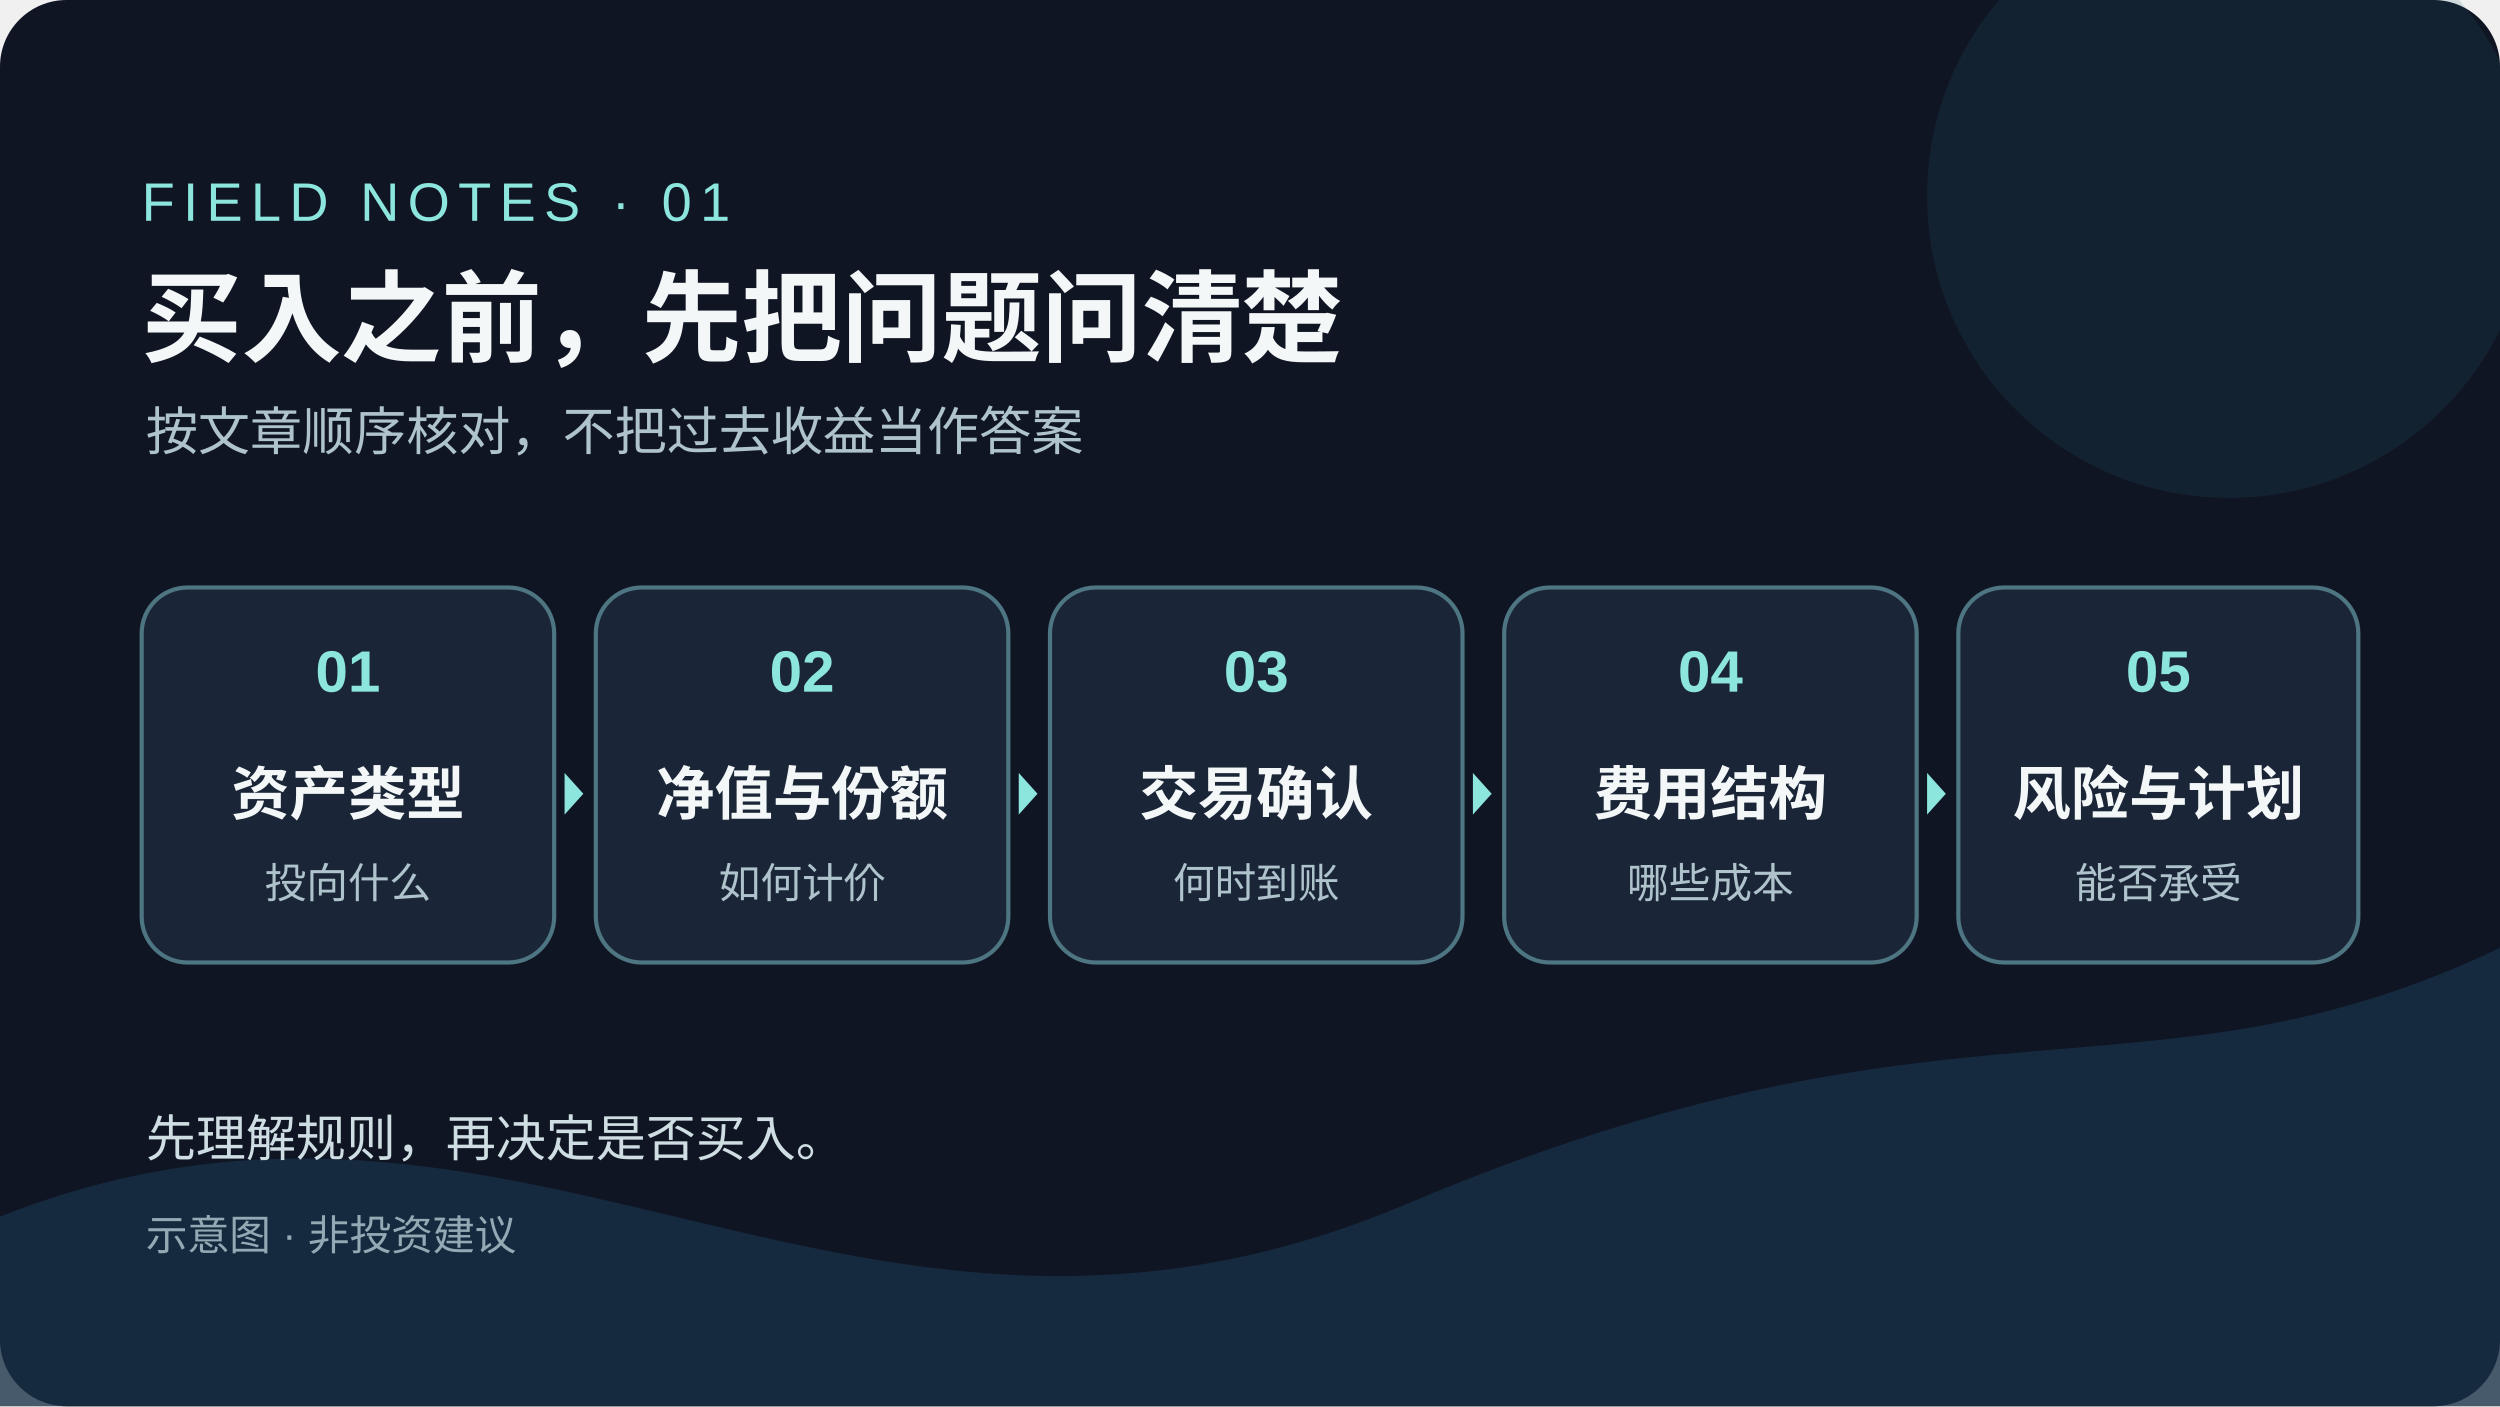
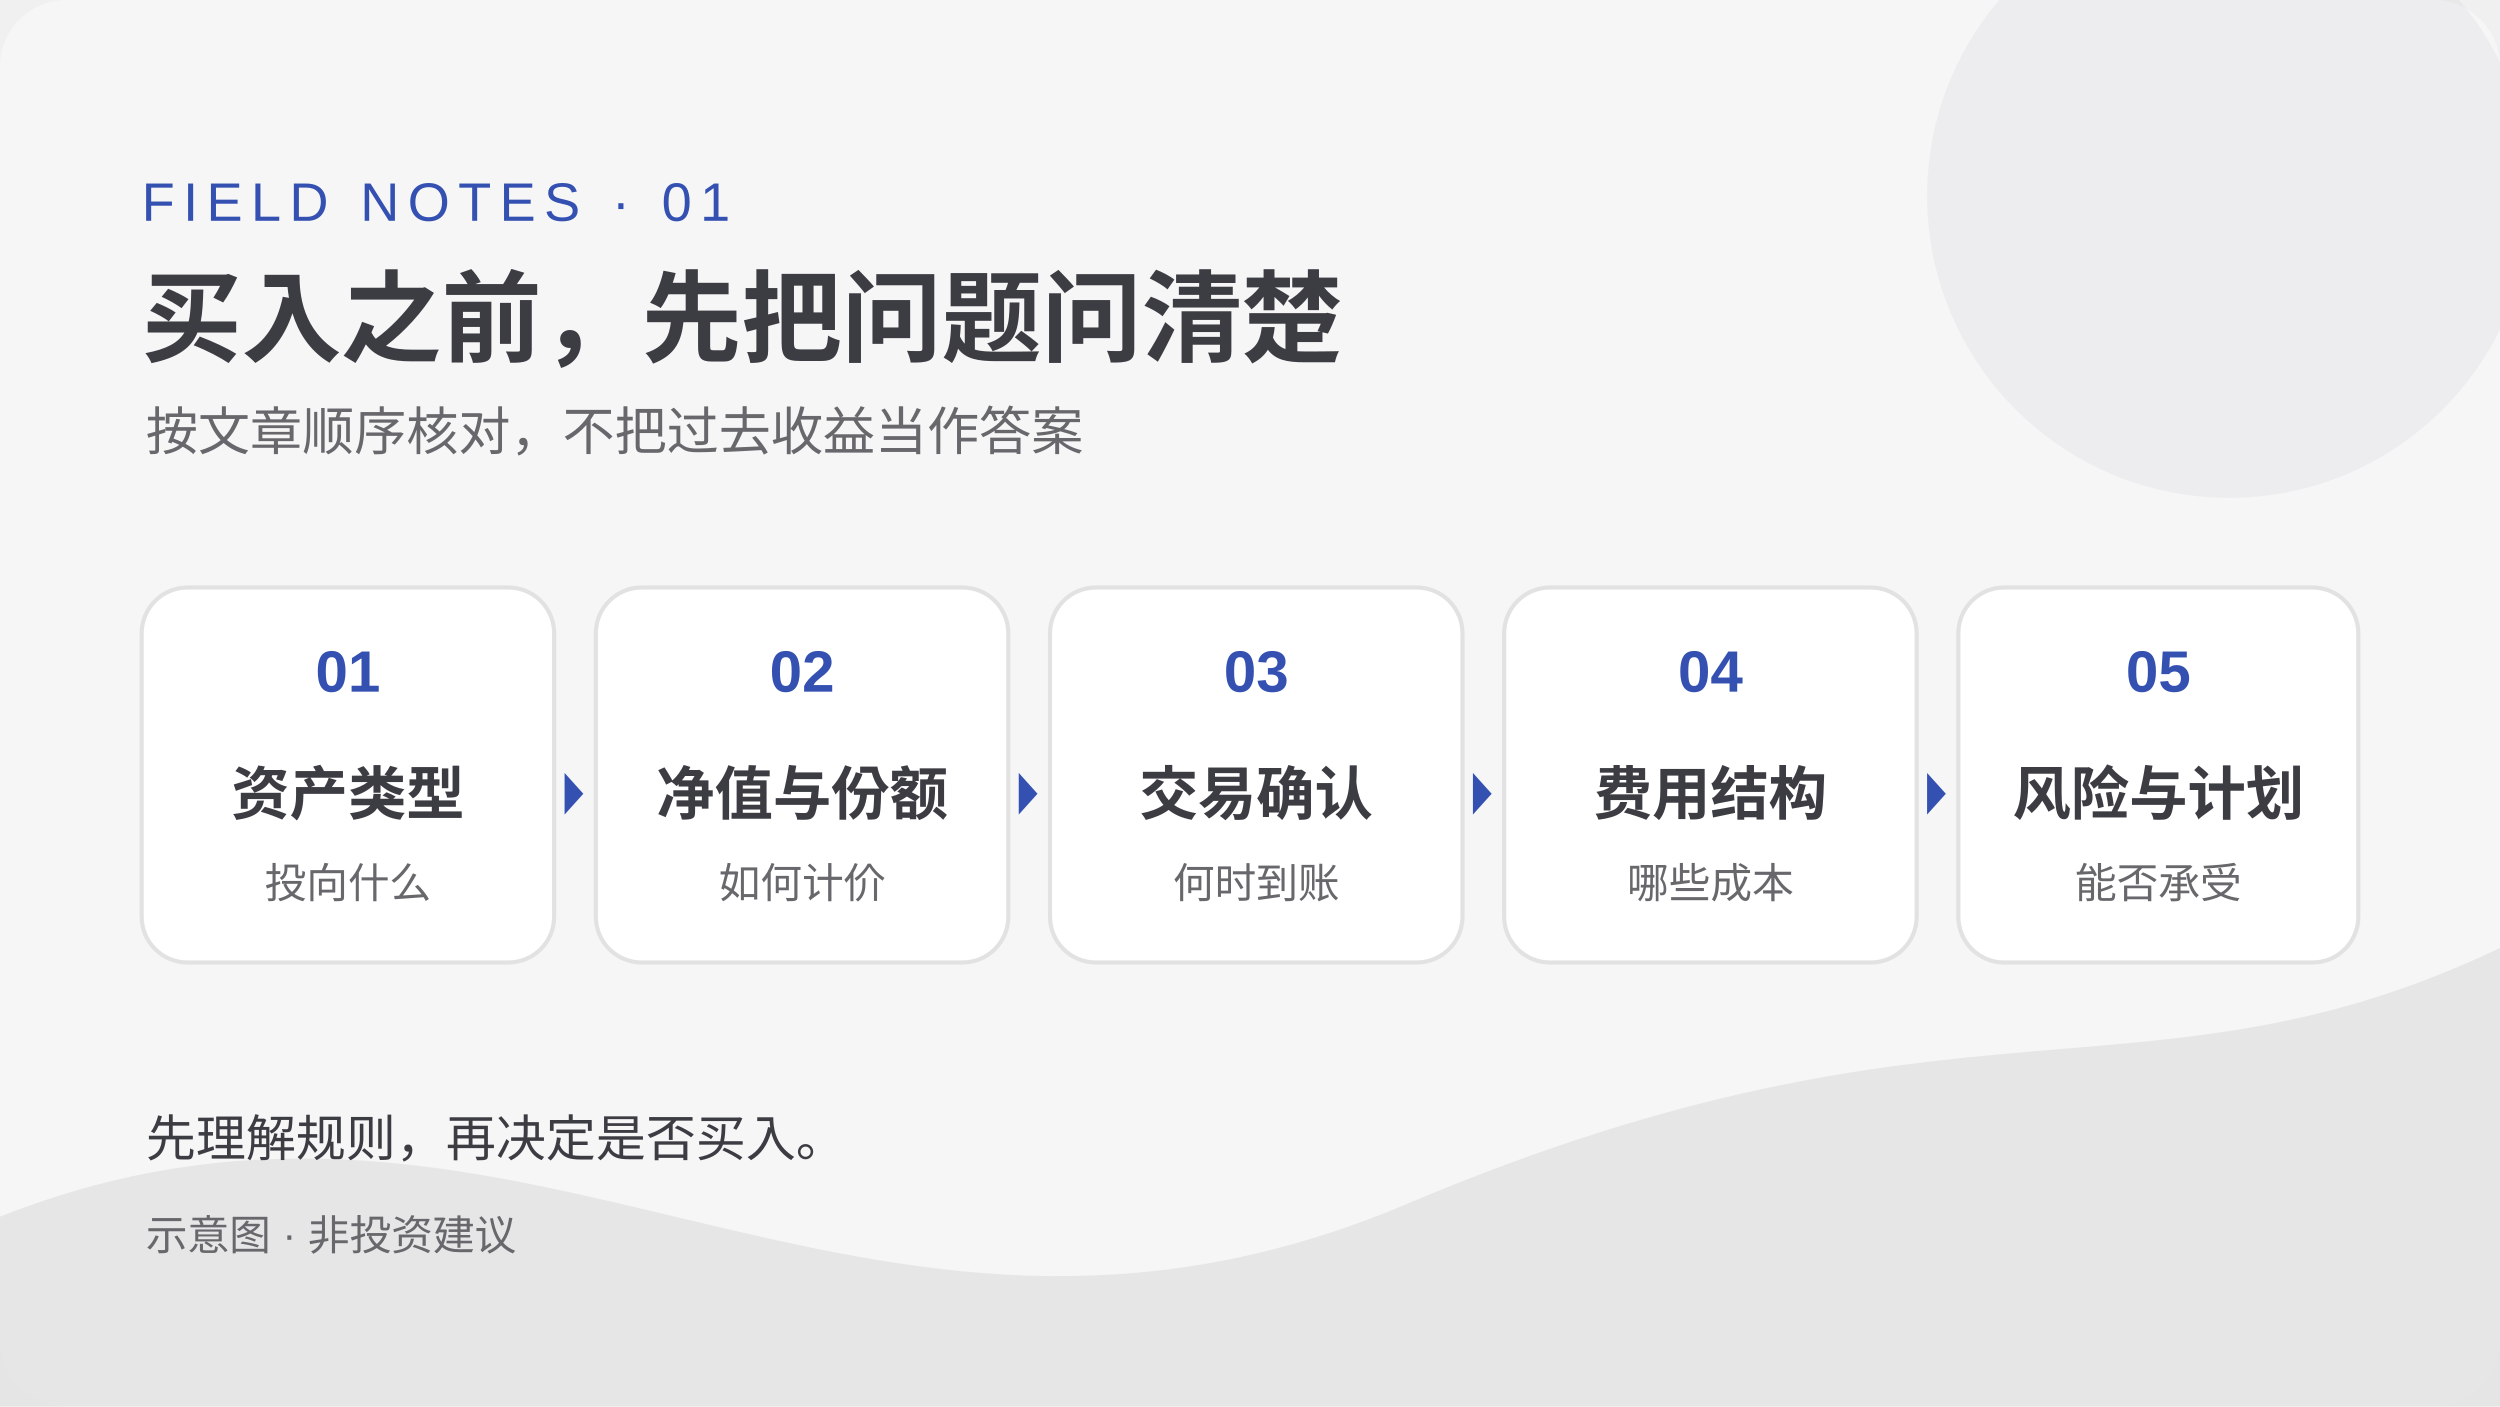
<svg xmlns="http://www.w3.org/2000/svg" width="1200" height="675" viewBox="0 0 1200 675" role="img" aria-labelledby="title description">
-   <rect width="1200" height="675" rx="32" fill="#101524" />
-   <path d="M0 584 C250 485 410 690 675 578 S1030 536 1200 455 V675 H0Z" fill="#173047" opacity=".78" />
-   <circle cx="1070" cy="94" r="145" fill="#286572" opacity=".16" />
-   <text x="68" y="106" fill="#8ce6de" font-size="26" font-family="Arial, PingFang SC, sans-serif" letter-spacing="4">FIELD NOTES · 01</text>
-   <text x="68" y="170" fill="#f4f7f8" font-size="48" font-weight="700" font-family="Arial, PingFang SC, sans-serif">买入之前，先把问题问清楚</text>
-   <text x="70" y="216" fill="#afc3cc" font-size="25" font-family="Arial, PingFang SC, sans-serif">按文章顺序核对，不把过去收益当作答案</text>
+   <rect width="1200" height="675" rx="32" fill="#f6f6f7" />
+   <path d="M0 584 C250 485 410 690 675 578 S1030 536 1200 455 V675 H0Z" fill="#e2e2e3" opacity=".78" />
+   <circle cx="1070" cy="94" r="145" fill="#c2c2c4" opacity=".16" />
+   <text x="68" y="106" fill="#3451b2" font-size="26" font-family="Arial, PingFang SC, sans-serif" letter-spacing="4">FIELD NOTES · 01</text>
+   <text x="68" y="170" fill="#3c3c43" font-size="48" font-weight="700" font-family="Arial, PingFang SC, sans-serif">买入之前，先把问题问清楚</text>
+   <text x="70" y="216" fill="#67676c" font-size="25" font-family="Arial, PingFang SC, sans-serif">按文章顺序核对，不把过去收益当作答案</text>
  <g font-family="Arial, PingFang SC, sans-serif" text-anchor="middle">
-     <g fill="#1a2637" stroke="#4e7582" stroke-width="2">
+     <g fill="#ffffff" stroke="#e2e2e3" stroke-width="2">
      <rect x="68" y="282" width="198" height="180" rx="22" />
      <rect x="286" y="282" width="198" height="180" rx="22" />
      <rect x="504" y="282" width="198" height="180" rx="22" />
      <rect x="722" y="282" width="198" height="180" rx="22" />
      <rect x="940" y="282" width="192" height="180" rx="22" />
    </g>
-     <g fill="#8ce6de" font-size="28" font-weight="700">
+     <g fill="#3451b2" font-size="28" font-weight="700">
      <text x="167" y="332">01</text>
      <text x="385" y="332">02</text>
      <text x="603" y="332">03</text>
      <text x="821" y="332">04</text>
      <text x="1036" y="332">05</text>
    </g>
-     <g fill="#f4f7f8" font-size="28" font-weight="600">
+     <g fill="#3c3c43" font-size="28" font-weight="600">
      <text x="167" y="391">资产类型</text>
      <text x="385" y="391">净值与份额</text>
      <text x="603" y="391">交易确认</text>
      <text x="821" y="391">费用结构</text>
      <text x="1036" y="391">风险与计划</text>
    </g>
-     <g fill="#afc3cc" font-size="20">
+     <g fill="#67676c" font-size="20">
      <text x="167" y="431">投向什么</text>
      <text x="385" y="431">如何计价</text>
      <text x="603" y="431">何时到账</text>
      <text x="821" y="431">哪些成本</text>
      <text x="1036" y="431">能否承受</text>
    </g>
  </g>
-   <g fill="#8ce6de">
+   <g fill="#3451b2">
    <path d="m271 371 9 10-9 10z" />
    <path d="m489 371 9 10-9 10z" />
    <path d="m707 371 9 10-9 10z" />
    <path d="m925 371 9 10-9 10z" />
  </g>
-   <text x="70" y="555" fill="#cfdee3" font-size="24" font-family="Arial, PingFang SC, sans-serif">先理解规则，再决定是否买入。</text>
-   <text x="70" y="600" fill="#91aab4" font-size="20" font-family="Arial, PingFang SC, sans-serif">示意图 · 非投资建议</text>
+   <text x="70" y="555" fill="#3c3c43" font-size="24" font-family="Arial, PingFang SC, sans-serif">先理解规则，再决定是否买入。</text>
+   <text x="70" y="600" fill="#67676c" font-size="20" font-family="Arial, PingFang SC, sans-serif">示意图 · 非投资建议</text>
</svg>
